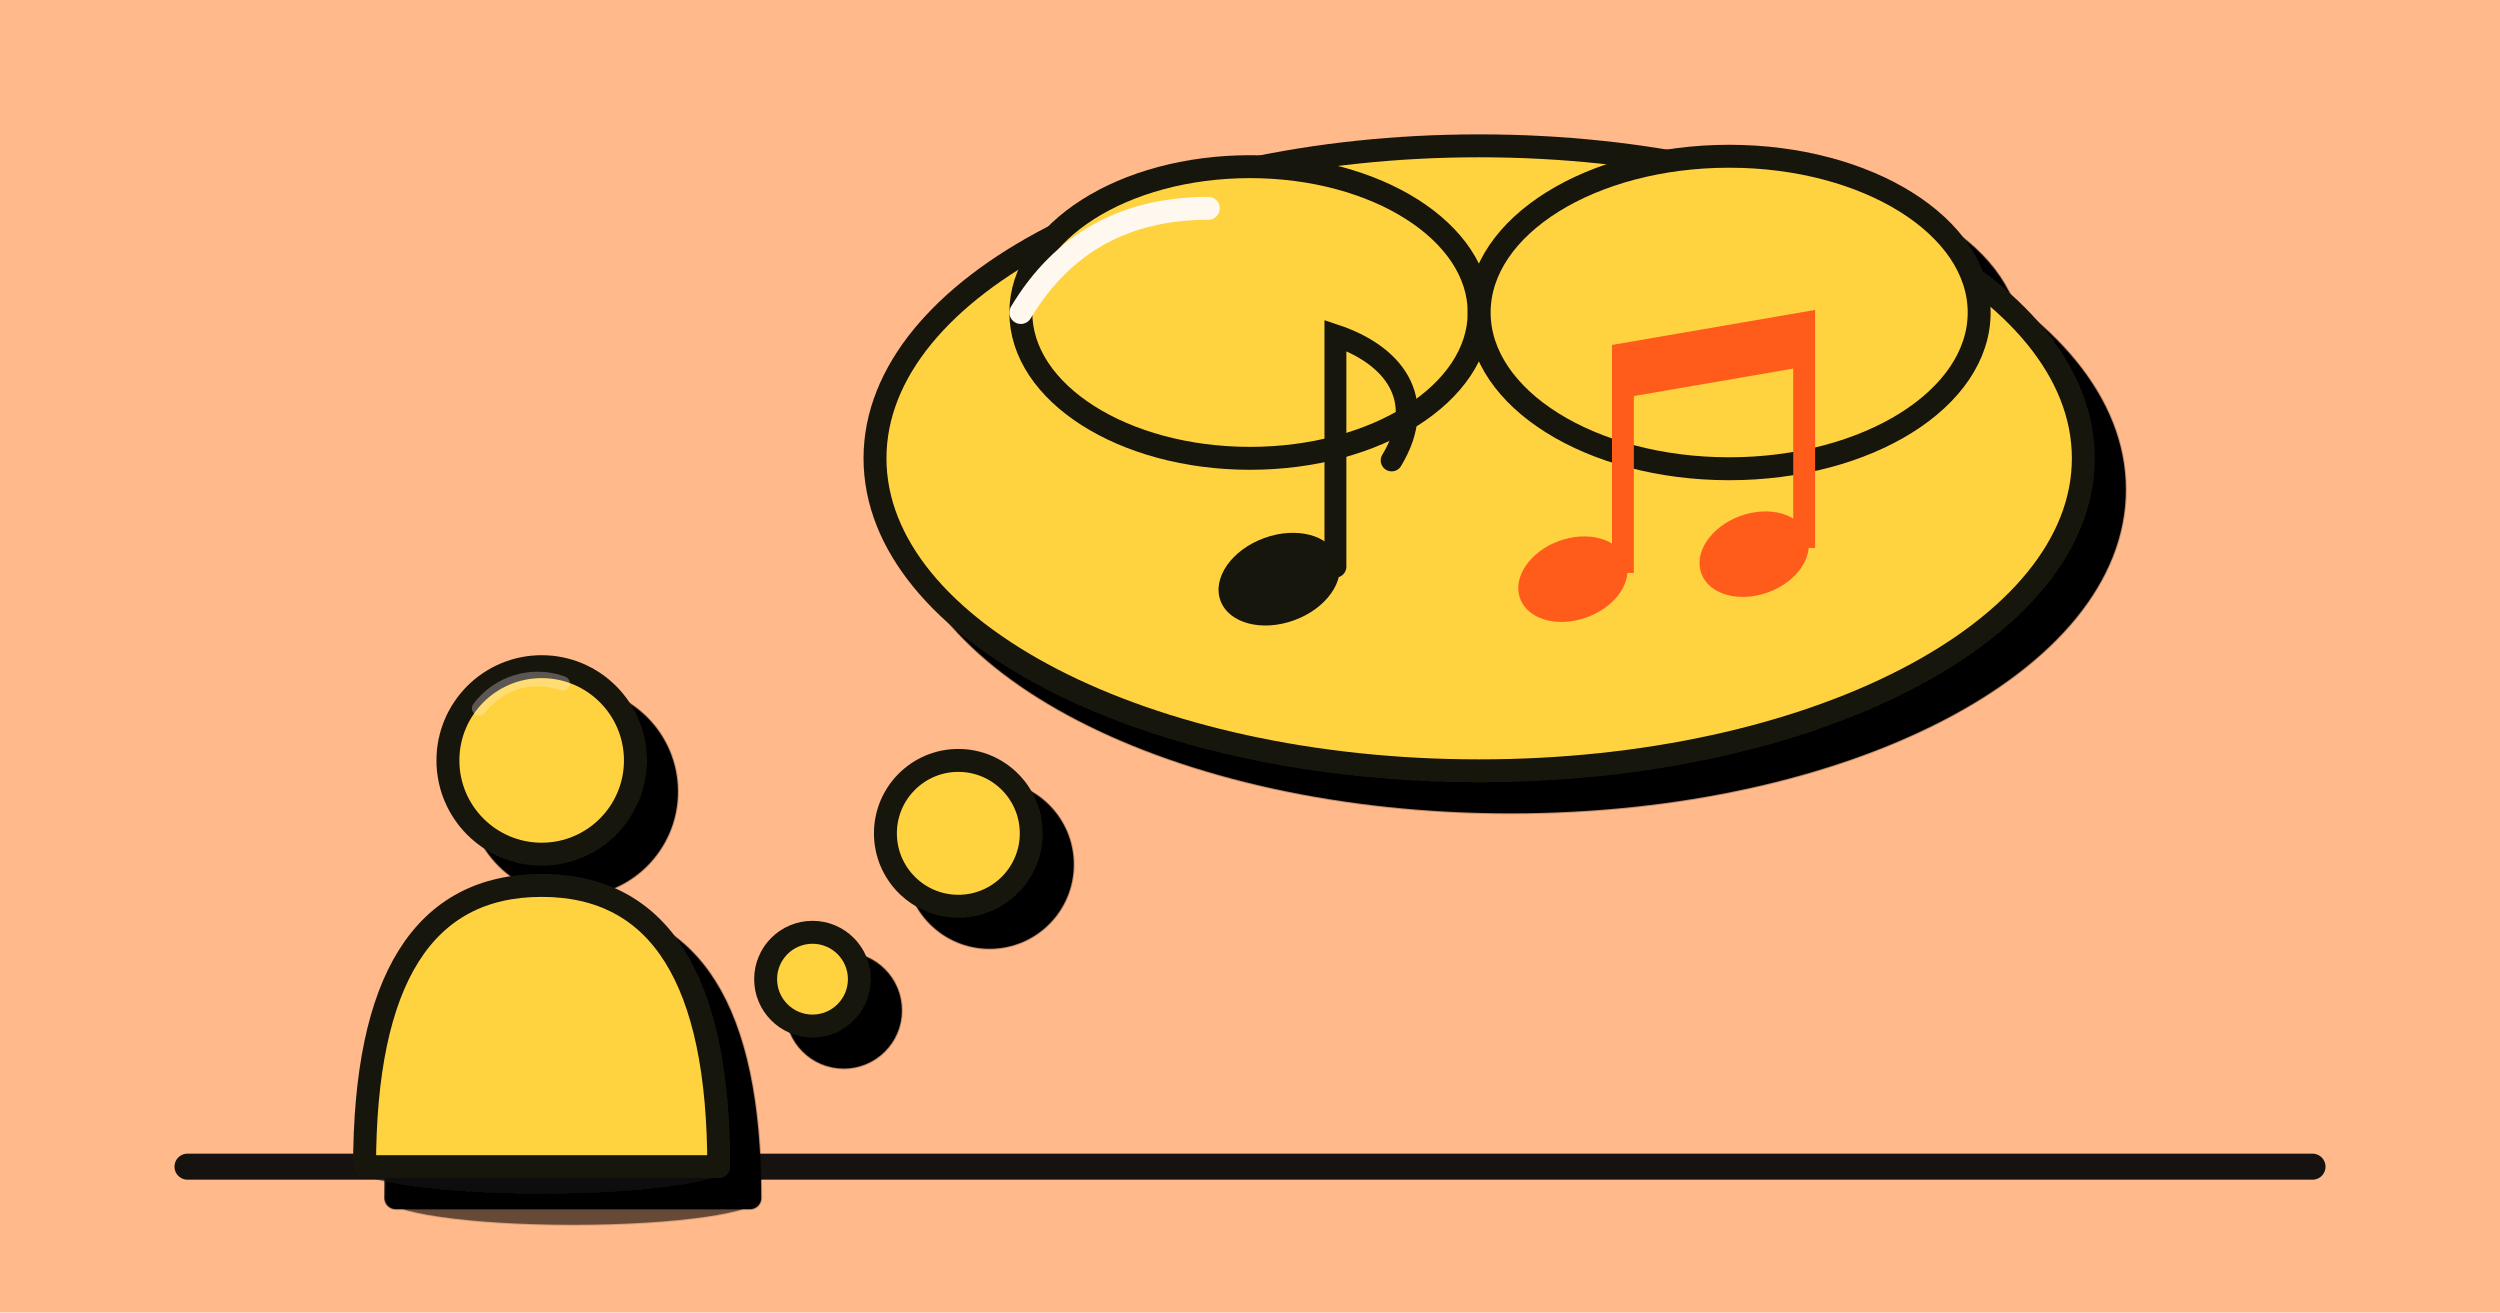
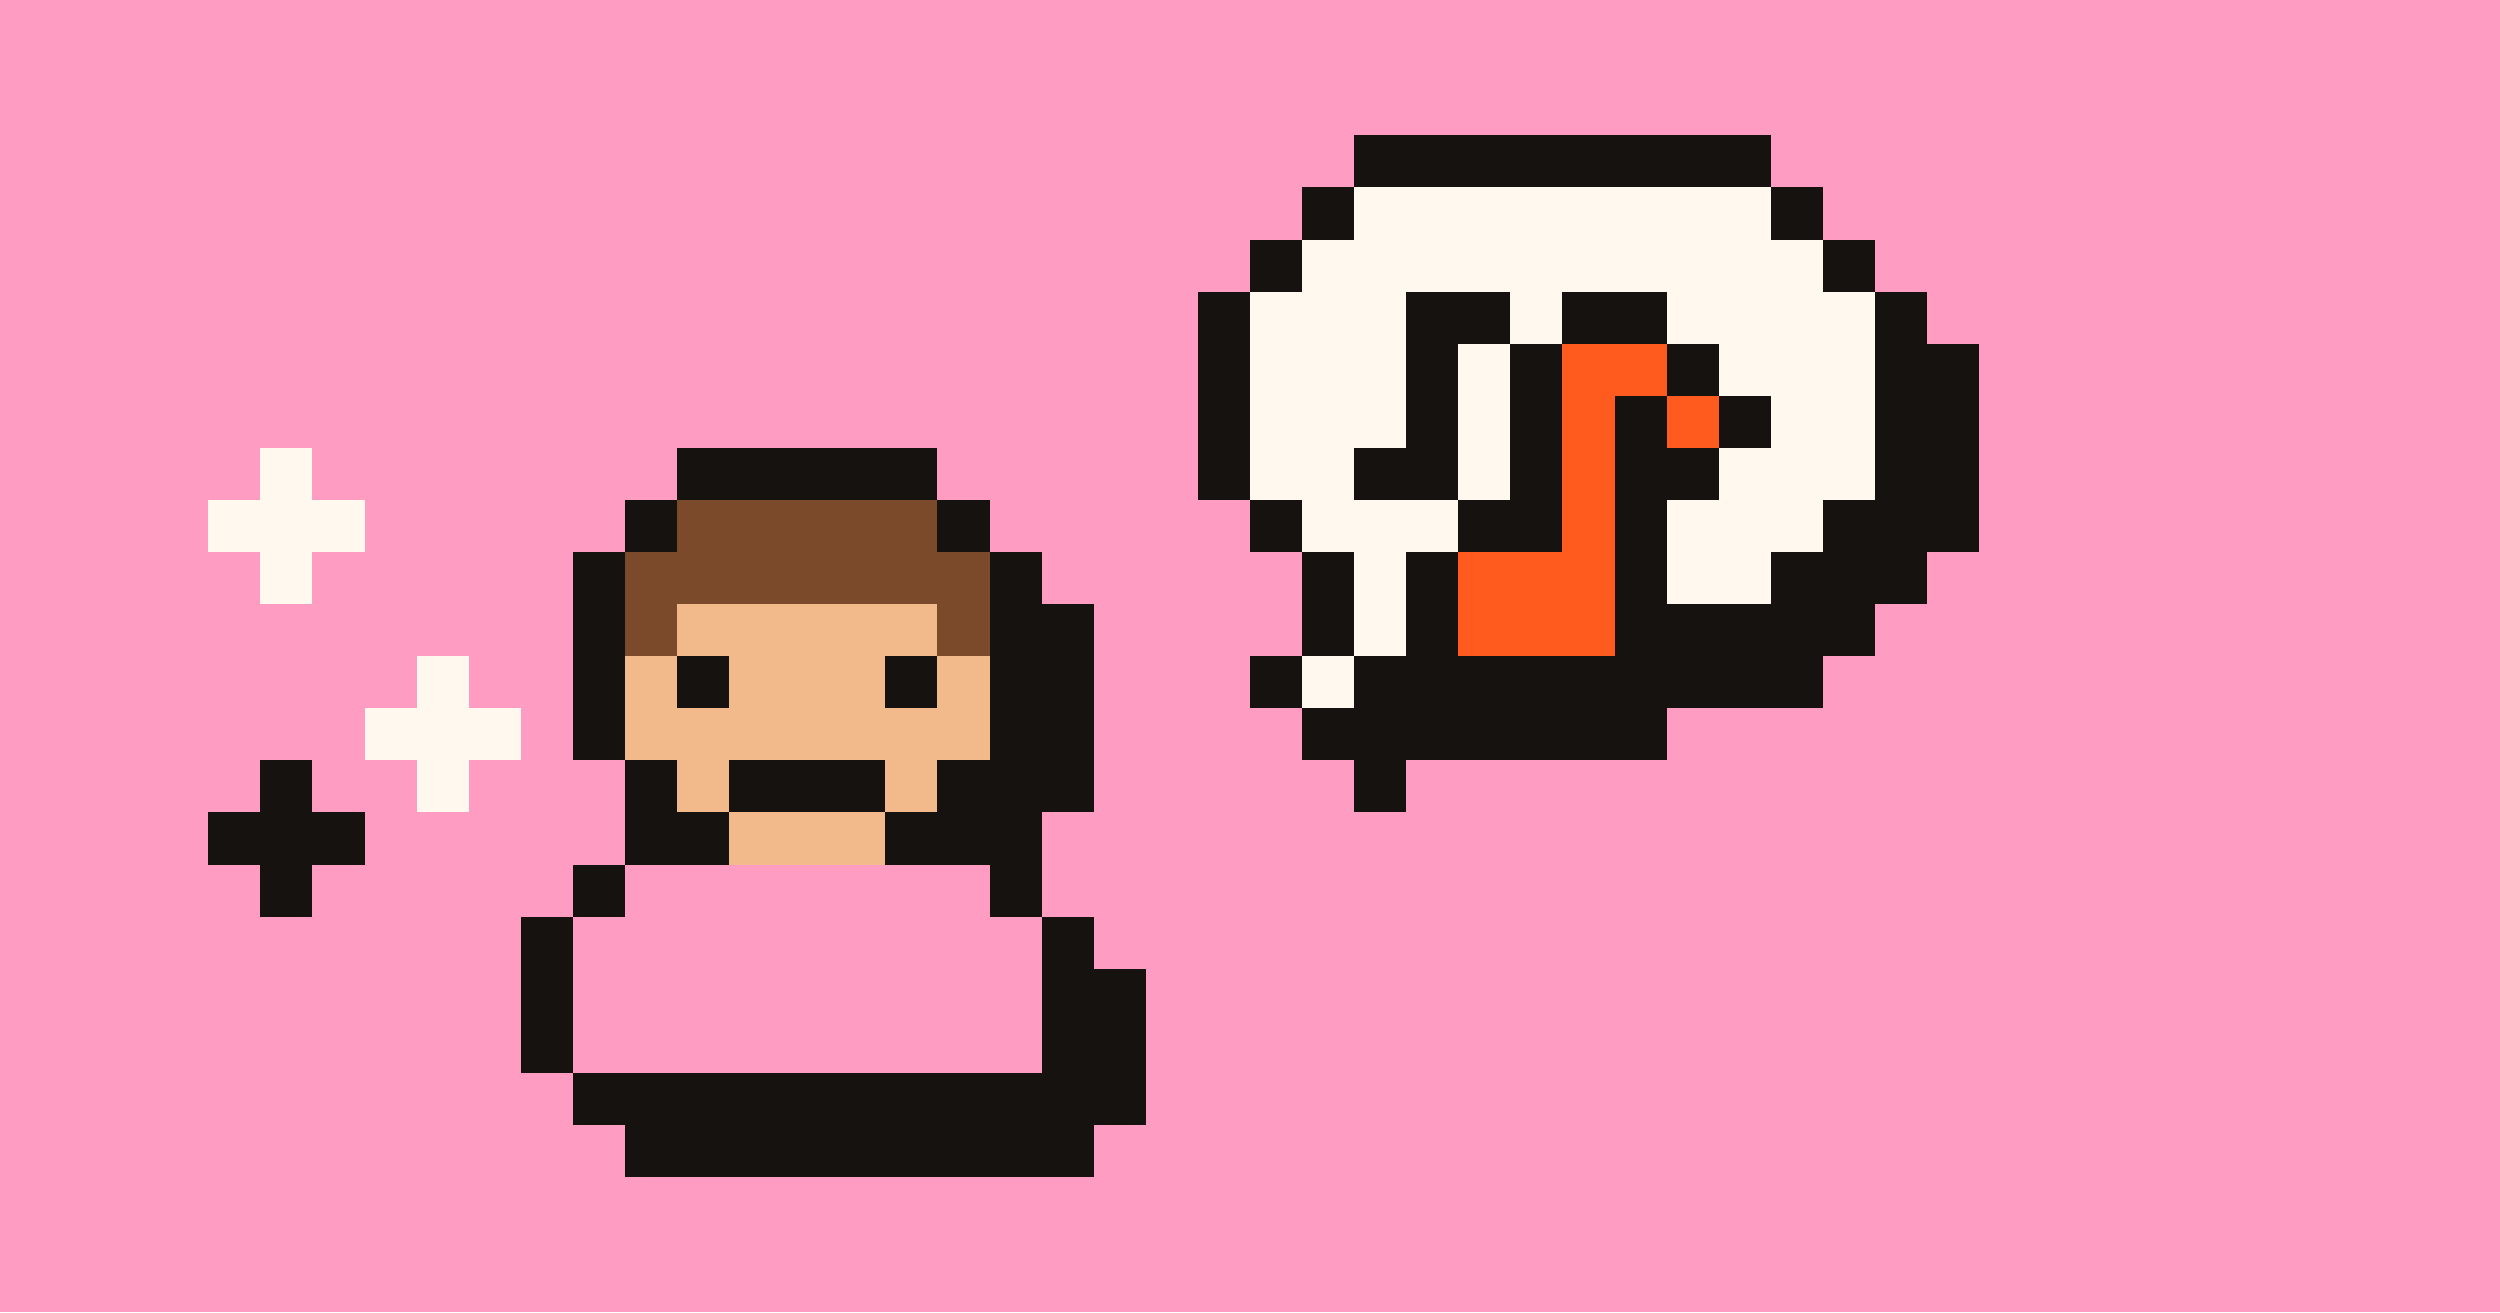
- <svg xmlns="http://www.w3.org/2000/svg" viewBox="0 0 240 126" width="240" height="126">
-   <defs>
-     <filter id="h" x="-5%" y="-5%" width="115%" height="125%">
-       <feOffset in="SourceAlpha" dx="3" dy="3" result="s" />
-       <feMerge>
-         <feMergeNode in="s" />
-         <feMergeNode in="SourceGraphic" />
-       </feMerge>
-     </filter>
-   </defs>
-   <rect width="240" height="126" fill="#FFB98A" />
-   <line x1="18" y1="112" x2="222" y2="112" stroke="#16120F" stroke-width="2.5" stroke-linecap="round" />
-   <g filter="url(#h)">
-     <ellipse cx="52" cy="112" rx="18" ry="2.6" fill="#16120F" opacity=".6" />
-     <circle cx="52" cy="73" r="9" fill="#FFD23F" stroke="#16120F" stroke-width="2.2" stroke-linejoin="round" vector-effect="non-scaling-stroke" />
-     <path d="M35 112 Q35 85 52 85 Q69 85 69 112 Z" fill="#FFD23F" stroke="#16120F" stroke-width="2.2" stroke-linejoin="round" vector-effect="non-scaling-stroke" />
-     <path d="M46 68 A7 7 0 0 1 54 65.6" fill="none" stroke="#FFF8EE" stroke-opacity=".3" stroke-width="1.4" stroke-linecap="round" />
-     <ellipse cx="142" cy="44" rx="58" ry="30" fill="#FFD23F" stroke="#16120F" stroke-width="2.2" stroke-linejoin="round" vector-effect="non-scaling-stroke" />
-     <ellipse cx="120" cy="30" rx="22" ry="14" fill="#FFD23F" stroke="#16120F" stroke-width="2.2" stroke-linejoin="round" vector-effect="non-scaling-stroke" />
-     <ellipse cx="166" cy="30" rx="24" ry="15" fill="#FFD23F" stroke="#16120F" stroke-width="2.2" stroke-linejoin="round" vector-effect="non-scaling-stroke" />
-     <path d="M98 30 Q104 20 116 20" stroke="#FFF8EE" stroke-width="2.2" fill="none" stroke-linecap="round" />
-     <circle cx="92" cy="80" r="7" fill="#FFD23F" stroke="#16120F" stroke-width="2.2" stroke-linejoin="round" vector-effect="non-scaling-stroke" />
-     <circle cx="78" cy="94" r="4.5" fill="#FFD23F" stroke="#16120F" stroke-width="2.2" stroke-linejoin="round" vector-effect="non-scaling-stroke" />
-     <g transform="translate(124 46) scale(30)" fill="#16120F">
-       <ellipse cx="-.04" cy=".32" rx=".2" ry=".14" transform="rotate(-20 -.04 .32)" />
-       <path d="M.14 .28 L.14 -.46 C.32 -.4 .44 -.26 .32 -.06" fill="none" stroke="#16120F" stroke-width=".07" stroke-linecap="round" />
-     </g>
-     <g transform="translate(160 46) scale(30)" fill="#FF5B1F">
-       <ellipse cx="-.3" cy=".32" rx=".18" ry=".13" transform="rotate(-20 -.3 .32)" />
-       <ellipse cx=".28" cy=".24" rx=".18" ry=".13" transform="rotate(-20 .28 .24)" />
-       <path d="M-.14 .3 L-.14 -.4 L.44 -.5 L.44 .22" fill="none" stroke="#FF5B1F" stroke-width=".07" />
-       <path d="M-.14 -.4 L.44 -.5 L.44 -.36 L-.14 -.26 Z" />
-     </g>
-   </g>
+ <svg xmlns="http://www.w3.org/2000/svg" viewBox="0 0 240 126" width="240" height="126" shape-rendering="crispEdges">
+   <rect width="240" height="126" fill="#FF9CC2" />
+   <rect x="40" y="63" width="5" height="5" fill="#FFF8EE" />
+   <rect x="35" y="68" width="5" height="5" fill="#FFF8EE" />
+   <rect x="40" y="68" width="5" height="5" fill="#FFF8EE" />
+   <rect x="45" y="68" width="5" height="5" fill="#FFF8EE" />
+   <rect x="40" y="73" width="5" height="5" fill="#FFF8EE" />
+   <rect x="25" y="73" width="5" height="5" fill="#16120F" />
+   <rect x="20" y="78" width="5" height="5" fill="#16120F" />
+   <rect x="25" y="78" width="5" height="5" fill="#16120F" />
+   <rect x="30" y="78" width="5" height="5" fill="#16120F" />
+   <rect x="25" y="83" width="5" height="5" fill="#16120F" />
+   <rect x="25" y="43" width="5" height="5" fill="#FFF8EE" />
+   <rect x="20" y="48" width="5" height="5" fill="#FFF8EE" />
+   <rect x="25" y="48" width="5" height="5" fill="#FFF8EE" />
+   <rect x="30" y="48" width="5" height="5" fill="#FFF8EE" />
+   <rect x="25" y="53" width="5" height="5" fill="#FFF8EE" />
+   <rect x="185" y="33" width="5" height="5" fill="#16120F" />
+   <rect x="185" y="38" width="5" height="5" fill="#16120F" />
+   <rect x="185" y="43" width="5" height="5" fill="#16120F" />
+   <rect x="180" y="48" width="10" height="5" fill="#16120F" />
+   <rect x="175" y="53" width="10" height="5" fill="#16120F" />
+   <rect x="100" y="58" width="5" height="5" fill="#16120F" />
+   <rect x="170" y="58" width="10" height="5" fill="#16120F" />
+   <rect x="100" y="63" width="5" height="5" fill="#16120F" />
+   <rect x="155" y="63" width="20" height="5" fill="#16120F" />
+   <rect x="100" y="68" width="5" height="5" fill="#16120F" />
+   <rect x="130" y="68" width="30" height="5" fill="#16120F" />
+   <rect x="95" y="73" width="10" height="5" fill="#16120F" />
+   <rect x="130" y="73" width="5" height="5" fill="#16120F" />
+   <rect x="95" y="78" width="5" height="5" fill="#16120F" />
+   <rect x="105" y="93" width="5" height="5" fill="#16120F" />
+   <rect x="105" y="98" width="5" height="5" fill="#16120F" />
+   <rect x="100" y="103" width="10" height="5" fill="#16120F" />
+   <rect x="60" y="108" width="45" height="5" fill="#16120F" />
+   <rect x="130" y="13" width="40" height="5" fill="#16120F" />
+   <rect x="125" y="18" width="5" height="5" fill="#16120F" />
+   <rect x="170" y="18" width="5" height="5" fill="#16120F" />
+   <rect x="120" y="23" width="5" height="5" fill="#16120F" />
+   <rect x="175" y="23" width="5" height="5" fill="#16120F" />
+   <rect x="115" y="28" width="5" height="5" fill="#16120F" />
+   <rect x="135" y="28" width="10" height="5" fill="#16120F" />
+   <rect x="150" y="28" width="10" height="5" fill="#16120F" />
+   <rect x="180" y="28" width="5" height="5" fill="#16120F" />
+   <rect x="115" y="33" width="5" height="5" fill="#16120F" />
+   <rect x="135" y="33" width="5" height="5" fill="#16120F" />
+   <rect x="145" y="33" width="5" height="5" fill="#16120F" />
+   <rect x="160" y="33" width="5" height="5" fill="#16120F" />
+   <rect x="180" y="33" width="5" height="5" fill="#16120F" />
+   <rect x="115" y="38" width="5" height="5" fill="#16120F" />
+   <rect x="135" y="38" width="5" height="5" fill="#16120F" />
+   <rect x="145" y="38" width="5" height="5" fill="#16120F" />
+   <rect x="155" y="38" width="5" height="5" fill="#16120F" />
+   <rect x="165" y="38" width="5" height="5" fill="#16120F" />
+   <rect x="180" y="38" width="5" height="5" fill="#16120F" />
+   <rect x="65" y="43" width="25" height="5" fill="#16120F" />
+   <rect x="115" y="43" width="5" height="5" fill="#16120F" />
+   <rect x="130" y="43" width="10" height="5" fill="#16120F" />
+   <rect x="145" y="43" width="5" height="5" fill="#16120F" />
+   <rect x="155" y="43" width="10" height="5" fill="#16120F" />
+   <rect x="180" y="43" width="5" height="5" fill="#16120F" />
+   <rect x="60" y="48" width="5" height="5" fill="#16120F" />
+   <rect x="90" y="48" width="5" height="5" fill="#16120F" />
+   <rect x="120" y="48" width="5" height="5" fill="#16120F" />
+   <rect x="140" y="48" width="10" height="5" fill="#16120F" />
+   <rect x="155" y="48" width="5" height="5" fill="#16120F" />
+   <rect x="175" y="48" width="5" height="5" fill="#16120F" />
+   <rect x="55" y="53" width="5" height="5" fill="#16120F" />
+   <rect x="95" y="53" width="5" height="5" fill="#16120F" />
+   <rect x="125" y="53" width="5" height="5" fill="#16120F" />
+   <rect x="135" y="53" width="5" height="5" fill="#16120F" />
+   <rect x="155" y="53" width="5" height="5" fill="#16120F" />
+   <rect x="170" y="53" width="5" height="5" fill="#16120F" />
+   <rect x="55" y="58" width="5" height="5" fill="#16120F" />
+   <rect x="95" y="58" width="5" height="5" fill="#16120F" />
+   <rect x="125" y="58" width="5" height="5" fill="#16120F" />
+   <rect x="135" y="58" width="5" height="5" fill="#16120F" />
+   <rect x="155" y="58" width="15" height="5" fill="#16120F" />
+   <rect x="55" y="63" width="5" height="5" fill="#16120F" />
+   <rect x="65" y="63" width="5" height="5" fill="#16120F" />
+   <rect x="85" y="63" width="5" height="5" fill="#16120F" />
+   <rect x="95" y="63" width="5" height="5" fill="#16120F" />
+   <rect x="120" y="63" width="5" height="5" fill="#16120F" />
+   <rect x="130" y="63" width="25" height="5" fill="#16120F" />
+   <rect x="55" y="68" width="5" height="5" fill="#16120F" />
+   <rect x="95" y="68" width="5" height="5" fill="#16120F" />
+   <rect x="125" y="68" width="5" height="5" fill="#16120F" />
+   <rect x="60" y="73" width="5" height="5" fill="#16120F" />
+   <rect x="70" y="73" width="15" height="5" fill="#16120F" />
+   <rect x="90" y="73" width="5" height="5" fill="#16120F" />
+   <rect x="60" y="78" width="10" height="5" fill="#16120F" />
+   <rect x="85" y="78" width="10" height="5" fill="#16120F" />
+   <rect x="55" y="83" width="5" height="5" fill="#16120F" />
+   <rect x="95" y="83" width="5" height="5" fill="#16120F" />
+   <rect x="50" y="88" width="5" height="5" fill="#16120F" />
+   <rect x="100" y="88" width="5" height="5" fill="#16120F" />
+   <rect x="50" y="93" width="5" height="5" fill="#16120F" />
+   <rect x="100" y="93" width="5" height="5" fill="#16120F" />
+   <rect x="50" y="98" width="5" height="5" fill="#16120F" />
+   <rect x="100" y="98" width="5" height="5" fill="#16120F" />
+   <rect x="55" y="103" width="45" height="5" fill="#16120F" />
+   <rect x="150" y="33" width="10" height="5" fill="#FF5B1F" />
+   <rect x="150" y="38" width="5" height="5" fill="#FF5B1F" />
+   <rect x="160" y="38" width="5" height="5" fill="#FF5B1F" />
+   <rect x="150" y="43" width="5" height="5" fill="#FF5B1F" />
+   <rect x="150" y="48" width="5" height="5" fill="#FF5B1F" />
+   <rect x="140" y="53" width="15" height="5" fill="#FF5B1F" />
+   <rect x="140" y="58" width="15" height="5" fill="#FF5B1F" />
+   <rect x="60" y="83" width="35" height="5" fill="#FF9CC2" />
+   <rect x="55" y="88" width="45" height="5" fill="#FF9CC2" />
+   <rect x="55" y="93" width="45" height="5" fill="#FF9CC2" />
+   <rect x="55" y="98" width="45" height="5" fill="#FF9CC2" />
+   <rect x="130" y="18" width="40" height="5" fill="#FFF8EE" />
+   <rect x="125" y="23" width="50" height="5" fill="#FFF8EE" />
+   <rect x="120" y="28" width="15" height="5" fill="#FFF8EE" />
+   <rect x="145" y="28" width="5" height="5" fill="#FFF8EE" />
+   <rect x="160" y="28" width="20" height="5" fill="#FFF8EE" />
+   <rect x="120" y="33" width="15" height="5" fill="#FFF8EE" />
+   <rect x="140" y="33" width="5" height="5" fill="#FFF8EE" />
+   <rect x="165" y="33" width="15" height="5" fill="#FFF8EE" />
+   <rect x="120" y="38" width="15" height="5" fill="#FFF8EE" />
+   <rect x="140" y="38" width="5" height="5" fill="#FFF8EE" />
+   <rect x="170" y="38" width="10" height="5" fill="#FFF8EE" />
+   <rect x="120" y="43" width="10" height="5" fill="#FFF8EE" />
+   <rect x="140" y="43" width="5" height="5" fill="#FFF8EE" />
+   <rect x="165" y="43" width="15" height="5" fill="#FFF8EE" />
+   <rect x="125" y="48" width="15" height="5" fill="#FFF8EE" />
+   <rect x="160" y="48" width="15" height="5" fill="#FFF8EE" />
+   <rect x="130" y="53" width="5" height="5" fill="#FFF8EE" />
+   <rect x="160" y="53" width="10" height="5" fill="#FFF8EE" />
+   <rect x="130" y="58" width="5" height="5" fill="#FFF8EE" />
+   <rect x="125" y="63" width="5" height="5" fill="#FFF8EE" />
+   <rect x="65" y="58" width="25" height="5" fill="#F2B98B" />
+   <rect x="60" y="63" width="5" height="5" fill="#F2B98B" />
+   <rect x="70" y="63" width="15" height="5" fill="#F2B98B" />
+   <rect x="90" y="63" width="5" height="5" fill="#F2B98B" />
+   <rect x="60" y="68" width="35" height="5" fill="#F2B98B" />
+   <rect x="65" y="73" width="5" height="5" fill="#F2B98B" />
+   <rect x="85" y="73" width="5" height="5" fill="#F2B98B" />
+   <rect x="70" y="78" width="15" height="5" fill="#F2B98B" />
+   <rect x="65" y="48" width="25" height="5" fill="#7A4A2A" />
+   <rect x="60" y="53" width="35" height="5" fill="#7A4A2A" />
+   <rect x="60" y="58" width="5" height="5" fill="#7A4A2A" />
+   <rect x="90" y="58" width="5" height="5" fill="#7A4A2A" />
</svg>
